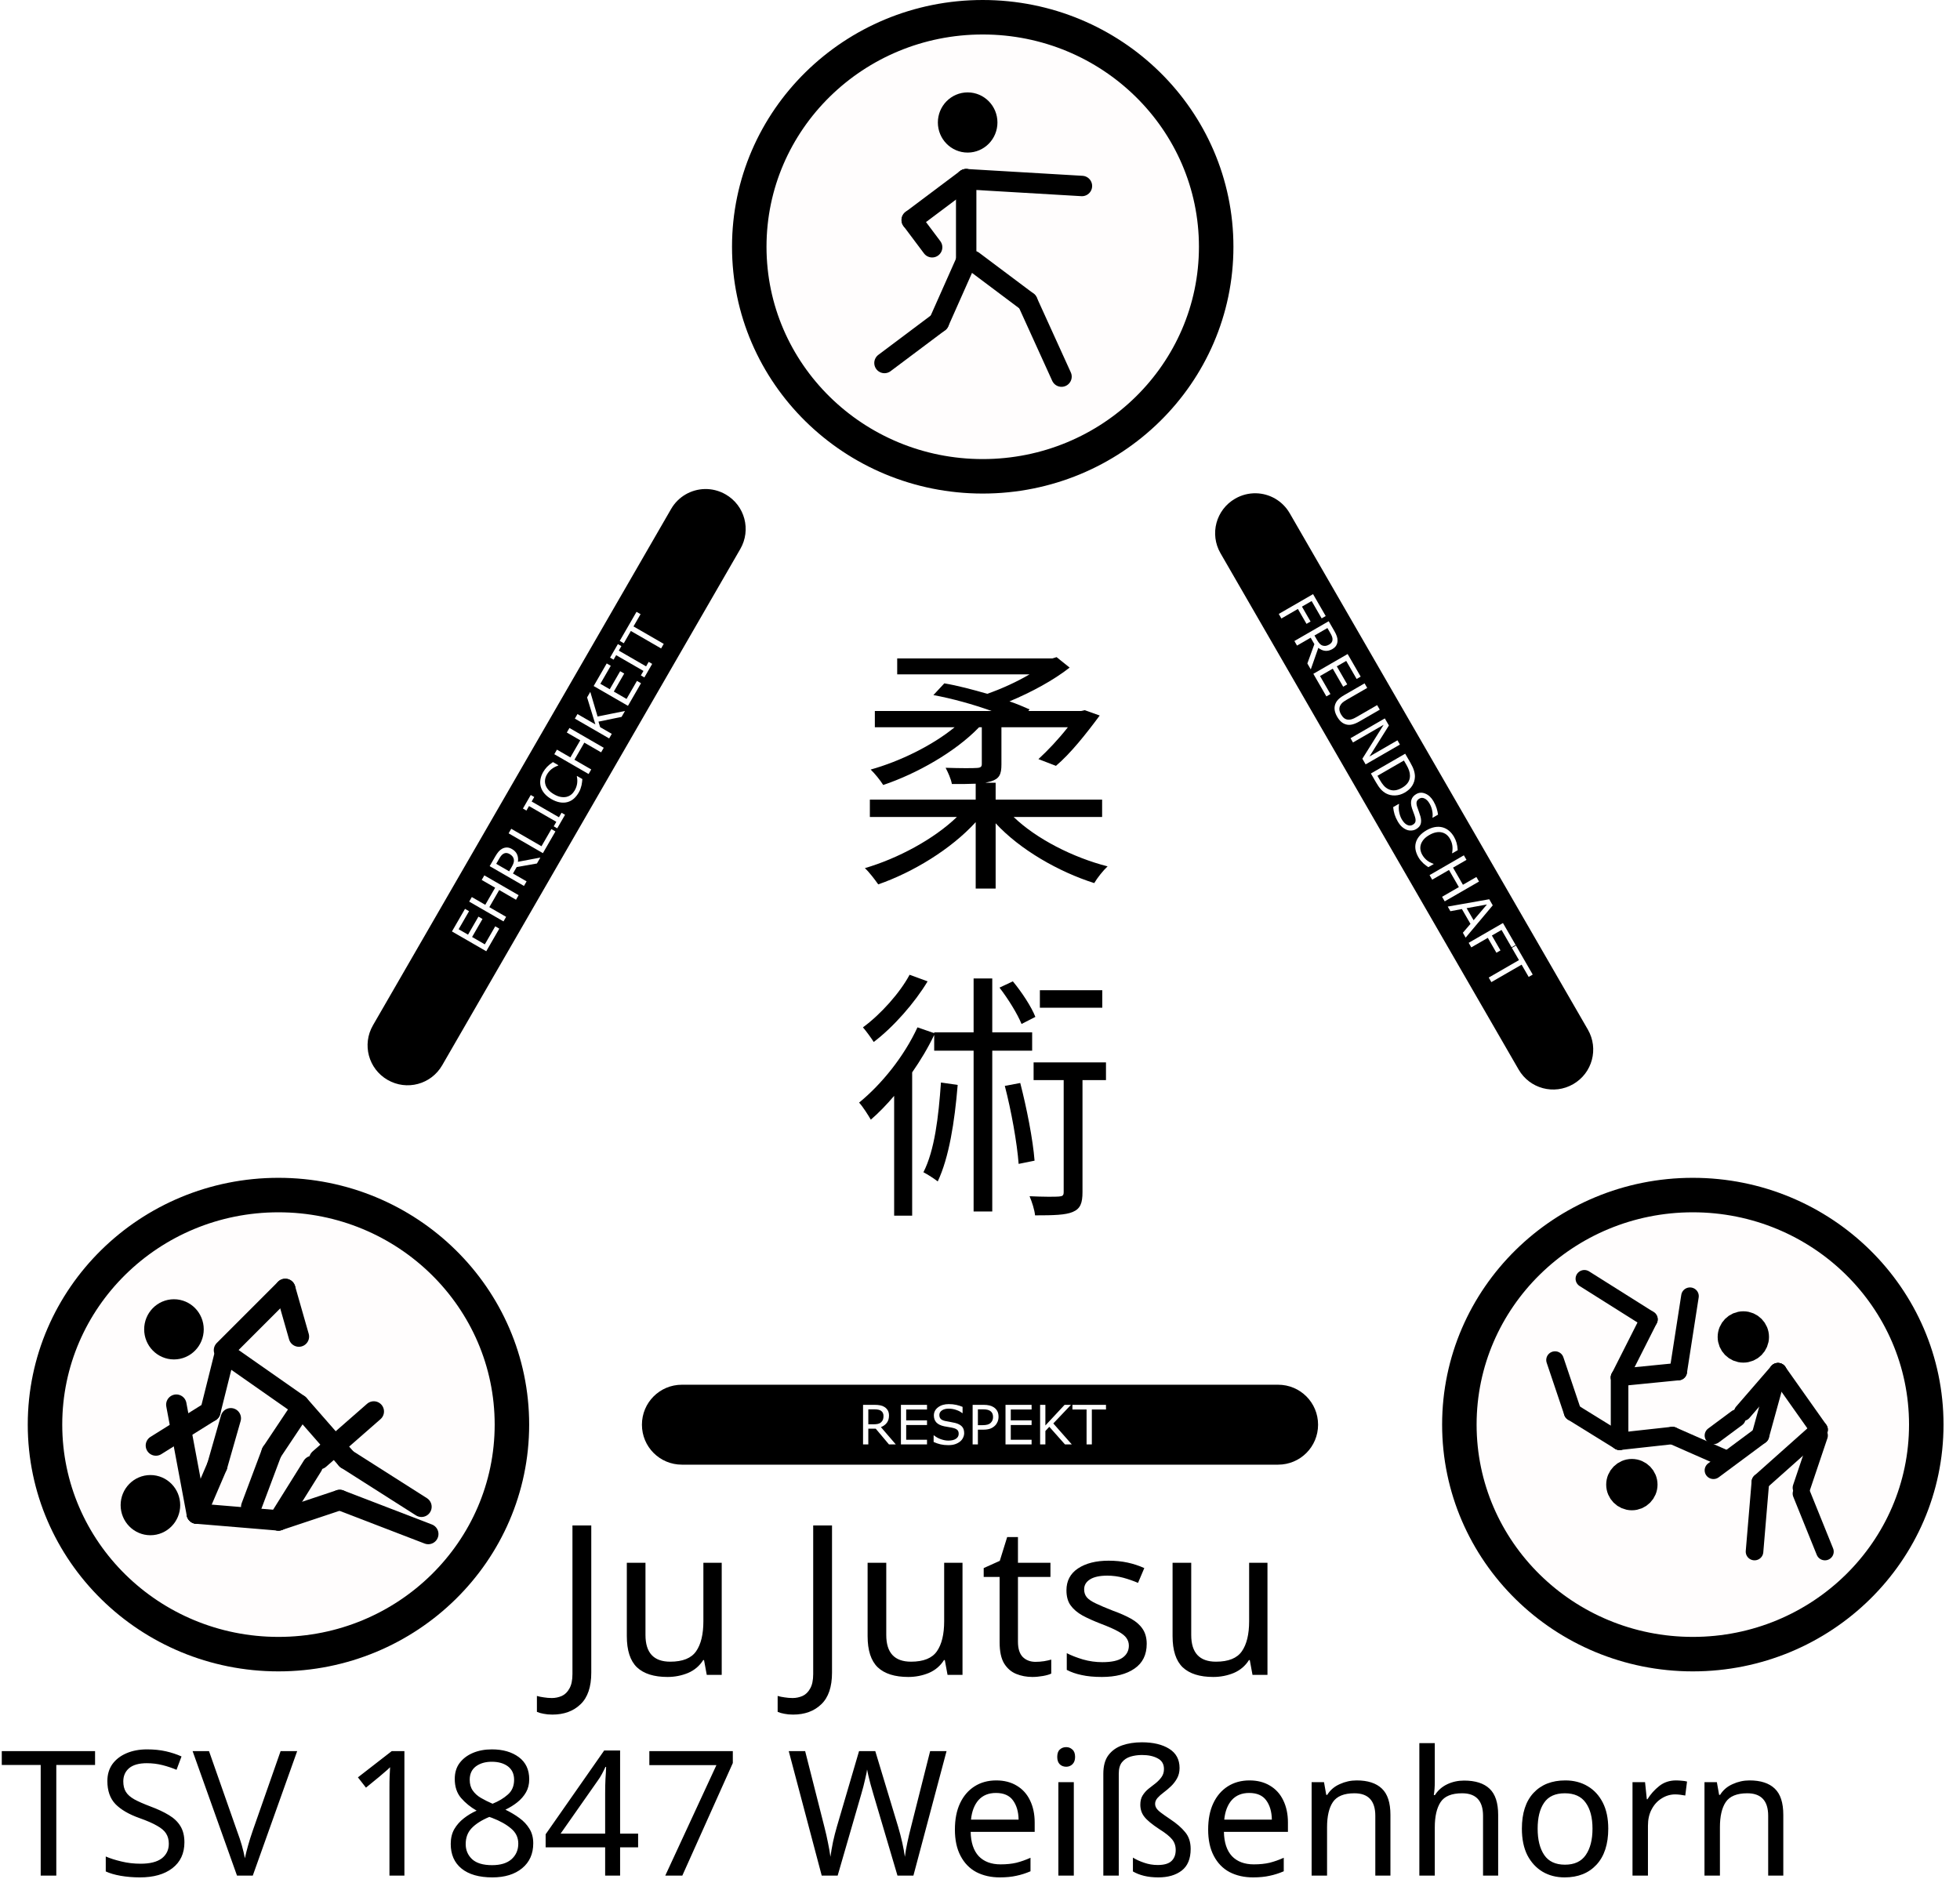
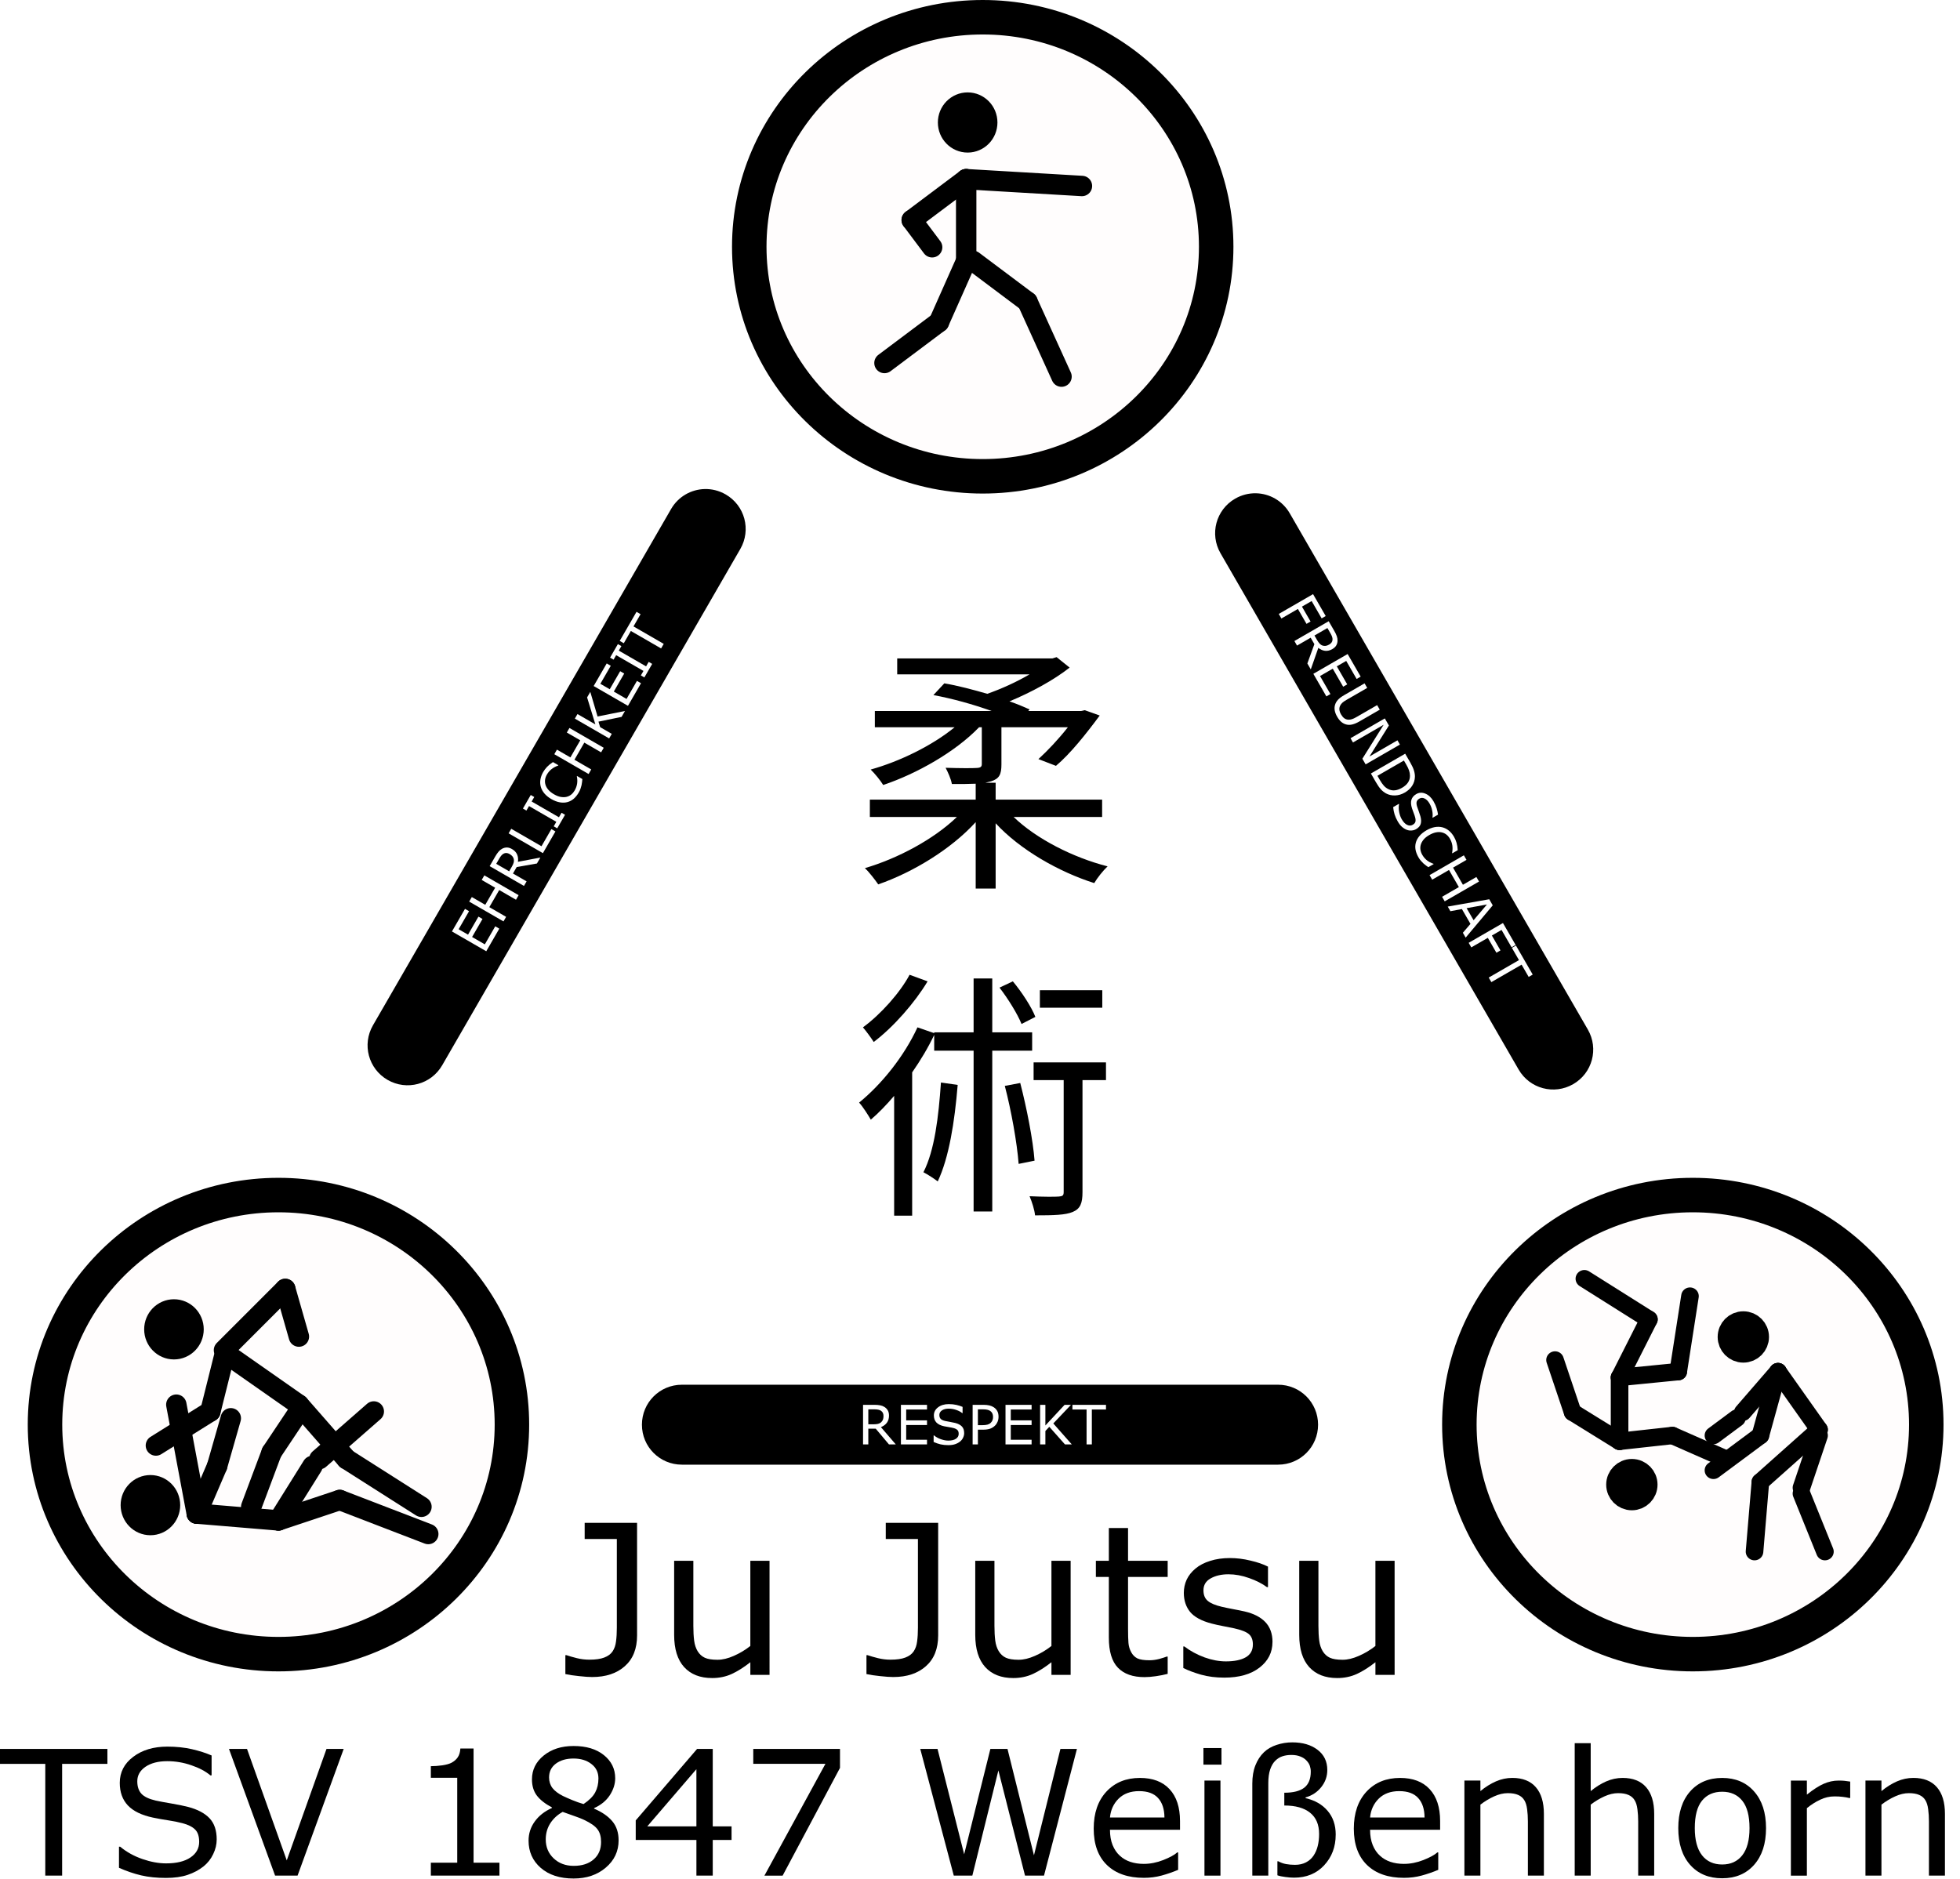
<svg xmlns="http://www.w3.org/2000/svg" width="190.4mm" height="182.509mm" viewBox="0 0 190.4 182.509" version="1.1" id="svg8">
  <defs id="defs2" />
  <g id="layer1" transform="translate(241.9965,28.23879)">
    <flowRoot xml:space="preserve" id="flowRoot4645" style="font-style:normal;font-weight:normal;font-size:40px;line-height:1.25;font-family:sans-serif;letter-spacing:0px;word-spacing:0px;fill:#000000;fill-opacity:1;stroke:none">
      <flowRegion id="flowRegion4647">
        <rect id="rect4649" width="600" height="480" x="982.466" y="1185.323" />
      </flowRegion>
      <flowPara id="flowPara4651" />
    </flowRoot>
-     <text xml:space="preserve" style="font-style:normal;font-weight:normal;font-size:16.933px;line-height:1.25;font-family:sans-serif;fill:#000000;fill-opacity:1;stroke:none;stroke-width:0.265" x="-241.996" y="153.989" id="text9103">
-       <tspan id="tspan9101" style="font-size:16.933px;stroke-width:0.265" x="-241.996" y="153.989">TSV 1847 Weißenhorn </tspan>
-     </text>
-     <text xml:space="preserve" style="font-style:normal;font-weight:normal;font-size:10.16px;line-height:1.25;font-family:sans-serif;text-align:center;letter-spacing:0px;word-spacing:0px;text-anchor:middle;fill:#000000;fill-opacity:1;stroke:none;stroke-width:0.106" x="-146.097" y="134.485" id="text4655">
-       <tspan x="-146.097" y="134.485" style="font-size:20.32px;text-align:center;text-anchor:middle;stroke-width:0.106" id="tspan892">Ju Jutsu</tspan>
-     </text>
+     <g aria-label="TSV 1847 Weißenhorn " id="text9103" style="font-size:16.933px;line-height:1.25;stroke-width:0.265">
+       <path d="m -231.562,143.133 h -4.399 v 10.856 h -1.637 v -10.856 h -4.399 v -1.455 h 10.434 z" id="path16020" />
+       <path d="m -220.946,150.475 q 0,0.719 -0.339,1.422 -0.331,0.703 -0.934,1.191 -0.661,0.529 -1.546,0.827 -0.876,0.298 -2.117,0.298 -1.331,0 -2.398,-0.248 -1.058,-0.248 -2.158,-0.736 v -2.051 h 0.116 q 0.934,0.777 2.158,1.199 1.224,0.422 2.299,0.422 1.521,0 2.365,-0.571 0.852,-0.571 0.852,-1.521 0,-0.819 -0.405,-1.207 -0.397,-0.389 -1.215,-0.604 -0.62,-0.165 -1.348,-0.273 -0.719,-0.107 -1.53,-0.273 -1.637,-0.347 -2.431,-1.182 -0.785,-0.843 -0.785,-2.191 0,-1.546 1.306,-2.53 1.306,-0.992 3.316,-0.992 1.298,0 2.381,0.248 1.083,0.248 1.918,0.612 v 1.935 h -0.116 q -0.703,-0.595 -1.852,-0.984 -1.141,-0.397 -2.34,-0.397 -1.315,0 -2.117,0.546 -0.794,0.546 -0.794,1.406 0,0.769 0.397,1.207 0.397,0.438 1.397,0.67 0.529,0.116 1.505,0.281 0.976,0.165 1.654,0.339 1.373,0.364 2.067,1.1 0.695,0.736 0.695,2.059 z" id="path16022" />
+       <path d="m -208.609,141.678 -4.481,12.311 h -2.183 l -4.481,-12.311 h 1.753 l 3.861,10.831 3.861,-10.831 z" id="path16024" />
+       <path d="m -193.479,153.989 h -6.664 v -1.257 h 2.563 v -8.252 h -2.563 v -1.124 q 0.521,0 1.116,-0.083 0.595,-0.091 0.901,-0.256 0.38,-0.207 0.595,-0.521 0.223,-0.322 0.256,-0.86 h 1.282 v 11.096 h 2.514 z" id="path16026" />
+       <path d="m -181.903,150.558 q 0,1.596 -1.248,2.654 -1.24,1.058 -3.125,1.058 -2.001,0 -3.192,-1.034 -1.182,-1.034 -1.182,-2.646 0,-1.025 0.595,-1.852 0.595,-0.835 1.678,-1.323 v -0.05 q -0.992,-0.529 -1.472,-1.158 -0.471,-0.628 -0.471,-1.571 0,-1.389 1.141,-2.315 1.141,-0.926 2.902,-0.926 1.844,0 2.943,0.885 1.1,0.885 1.1,2.249 0,0.835 -0.521,1.645 -0.521,0.802 -1.53,1.257 v 0.05 q 1.158,0.496 1.769,1.224 0.612,0.728 0.612,1.852 z m -1.96,-6.011 q 0,-0.885 -0.686,-1.406 -0.678,-0.529 -1.736,-0.529 -1.042,0 -1.712,0.496 -0.661,0.496 -0.661,1.339 0,0.595 0.331,1.034 0.339,0.43 1.017,0.769 0.306,0.149 0.876,0.389 0.579,0.24 1.124,0.397 0.819,-0.546 1.133,-1.133 0.314,-0.587 0.314,-1.356 z m 0.256,6.168 q 0,-0.761 -0.339,-1.215 -0.331,-0.463 -1.306,-0.926 -0.389,-0.182 -0.852,-0.339 -0.463,-0.157 -1.232,-0.438 -0.744,0.405 -1.199,1.1 -0.446,0.695 -0.446,1.571 0,1.116 0.769,1.844 0.769,0.728 1.951,0.728 1.207,0 1.926,-0.62 0.728,-0.62 0.728,-1.703 z" id="path16028" />
+       <path d="m -170.931,150.525 h -1.827 v 3.464 h -1.587 v -3.464 h -5.895 v -1.902 l 5.961,-6.945 h 1.521 v 7.524 h 1.827 z m -3.415,-1.323 v -5.556 l -4.771,5.556 z" id="path16030" />
+       <path d="m -160.397,143.522 -5.573,10.468 h -1.769 l 5.928,-10.864 h -7.011 v -1.447 h 8.425 z" id="path16032" />
+       <path d="m -137.379,141.678 -3.2,12.311 h -1.844 l -2.588,-10.22 -2.53,10.22 h -1.802 l -3.258,-12.311 h 1.678 l 2.588,10.236 2.547,-10.236 h 1.662 l 2.571,10.335 2.571,-10.335 z" id="path16034" />
+       <path d="m -127.366,149.533 h -6.805 q 0,0.852 0.256,1.488 0.256,0.628 0.703,1.034 0.43,0.397 1.017,0.595 0.595,0.198 1.306,0.198 0.943,0 1.893,-0.372 0.959,-0.38 1.364,-0.744 h 0.083 v 1.695 q -0.785,0.331 -1.604,0.554 -0.819,0.223 -1.72,0.223 -2.299,0 -3.588,-1.24 -1.29,-1.248 -1.29,-3.539 0,-2.265 1.232,-3.597 1.24,-1.331 3.258,-1.331 1.869,0 2.877,1.091 1.017,1.091 1.017,3.101 z m -1.513,-1.191 q -0.008,-1.224 -0.62,-1.893 -0.604,-0.67 -1.844,-0.67 -1.248,0 -1.993,0.736 -0.736,0.736 -0.835,1.827 z" id="path16036" />
+       <path d="m -123.339,143.207 h -1.753 v -1.612 h 1.753 z m -0.099,10.782 h -1.554 v -9.236 h 1.554 z" id="path16038" />
+       <path d="m -112.243,150.012 q 0,1.769 -1.124,2.977 -1.116,1.199 -2.927,1.199 -0.364,0 -0.843,-0.066 -0.471,-0.058 -0.769,-0.165 v -1.364 h 0.083 q 0.347,0.198 0.752,0.273 0.413,0.074 0.876,0.074 0.612,0 1.067,-0.24 0.455,-0.24 0.728,-0.645 0.289,-0.43 0.413,-0.951 0.132,-0.529 0.132,-1.158 0,-1.373 -0.876,-2.067 -0.868,-0.703 -2.505,-0.703 v -1.24 q 1.298,0 1.935,-0.488 0.637,-0.496 0.637,-1.563 0,-0.289 -0.091,-0.562 -0.091,-0.273 -0.339,-0.529 -0.223,-0.24 -0.587,-0.38 -0.364,-0.149 -0.868,-0.149 -0.471,0 -0.852,0.124 -0.38,0.116 -0.711,0.438 -0.306,0.298 -0.496,0.843 -0.182,0.546 -0.182,1.331 v 8.988 h -1.554 v -8.93 q 0,-1.025 0.298,-1.778 0.298,-0.761 0.827,-1.273 0.496,-0.48 1.232,-0.719 0.744,-0.248 1.521,-0.248 1.513,0 2.456,0.719 0.951,0.719 0.951,1.968 0,0.926 -0.587,1.662 -0.587,0.736 -1.521,1 v 0.074 q 1.356,0.306 2.141,1.232 0.785,0.918 0.785,2.315 z" id="path16040" />
+       <path d="m -102.098,149.533 h -6.805 q 0,0.852 0.256,1.488 0.256,0.628 0.703,1.034 0.43,0.397 1.017,0.595 0.595,0.198 1.306,0.198 0.943,0 1.893,-0.372 0.959,-0.38 1.364,-0.744 h 0.083 v 1.695 q -0.785,0.331 -1.604,0.554 -0.819,0.223 -1.72,0.223 -2.299,0 -3.588,-1.24 -1.29,-1.248 -1.29,-3.539 0,-2.265 1.232,-3.597 1.24,-1.331 3.258,-1.331 1.869,0 2.877,1.091 1.017,1.091 1.017,3.101 z m -1.513,-1.191 q -0.008,-1.224 -0.62,-1.893 -0.604,-0.67 -1.844,-0.67 -1.248,0 -1.993,0.736 -0.736,0.736 -0.835,1.827 z" id="path16042" />
+       <path d="m -92.019,153.989 h -1.554 v -5.259 q 0,-0.637 -0.074,-1.191 -0.074,-0.562 -0.273,-0.876 -0.207,-0.347 -0.595,-0.513 -0.389,-0.174 -1.009,-0.174 -0.637,0 -1.331,0.314 -0.695,0.314 -1.331,0.802 v 6.896 h -1.554 v -9.236 h 1.554 v 1.025 q 0.728,-0.604 1.505,-0.943 0.777,-0.339 1.596,-0.339 1.497,0 2.282,0.901 0.785,0.901 0.785,2.596 z" id="path16044" />
+       <path d="m -81.304,153.989 h -1.554 v -5.259 q 0,-0.637 -0.074,-1.191 -0.074,-0.562 -0.273,-0.876 -0.207,-0.347 -0.595,-0.513 -0.389,-0.174 -1.009,-0.174 -0.637,0 -1.331,0.314 -0.695,0.314 -1.331,0.802 v 6.896 h -1.554 v -12.865 h 1.554 v 4.655 q 0.728,-0.604 1.505,-0.943 0.777,-0.339 1.596,-0.339 1.497,0 2.282,0.901 0.785,0.901 0.785,2.596 z" id="path16046" />
+       <path d="m -70.439,149.376 q 0,2.257 -1.158,3.564 -1.158,1.306 -3.101,1.306 -1.96,0 -3.117,-1.306 -1.149,-1.306 -1.149,-3.564 0,-2.257 1.149,-3.564 1.158,-1.315 3.117,-1.315 1.943,0 3.101,1.315 1.158,1.306 1.158,3.564 z m -1.604,0 q 0,-1.794 -0.703,-2.662 -0.703,-0.876 -1.951,-0.876 -1.265,0 -1.968,0.876 -0.695,0.868 -0.695,2.662 0,1.736 0.703,2.638 0.703,0.893 1.96,0.893 1.24,0 1.943,-0.885 0.711,-0.893 0.711,-2.646 z" id="path16048" />
+       <path d="m -62.262,146.449 h -0.083 q -0.347,-0.083 -0.678,-0.116 -0.322,-0.041 -0.769,-0.041 -0.719,0 -1.389,0.322 -0.67,0.314 -1.29,0.819 v 6.557 h -1.554 v -9.236 h 1.554 v 1.364 q 0.926,-0.744 1.629,-1.05 0.711,-0.314 1.447,-0.314 0.405,0 0.587,0.025 0.182,0.017 0.546,0.074 z" id="path16050" />
+       <path d="m -53.06,153.989 h -1.554 v -5.259 q 0,-0.637 -0.074,-1.191 -0.074,-0.562 -0.273,-0.876 -0.207,-0.347 -0.595,-0.513 -0.389,-0.174 -1.009,-0.174 -0.637,0 -1.331,0.314 -0.695,0.314 -1.331,0.802 v 6.896 h -1.554 v -9.236 h 1.554 v 1.025 q 0.728,-0.604 1.505,-0.943 0.777,-0.339 1.596,-0.339 1.497,0 2.282,0.901 0.785,0.901 0.785,2.596 z" id="path16052" />
+     </g>
+     <g aria-label="Ju Jutsu" id="text4655" style="font-size:10.16px;line-height:1.25;text-align:center;letter-spacing:0px;word-spacing:0px;text-anchor:middle;stroke-width:0.106">
+       <path d="m -180.109,130.646 q 0,1.945 -1.191,2.996 -1.181,1.052 -3.175,1.052 -0.476,0 -1.27,-0.089 -0.794,-0.079 -1.33,-0.198 v -1.836 h 0.109 q 0.407,0.139 1.002,0.288 0.595,0.149 1.22,0.149 0.913,0 1.449,-0.208 0.546,-0.208 0.804,-0.595 0.268,-0.397 0.337,-0.972 0.079,-0.575 0.079,-1.33 v -8.622 h -3.125 v -1.568 h 5.09 z" style="font-size:20.32px" id="path15987" />
+       <path d="m -167.241,134.485 h -1.865 v -1.23 q -0.943,0.744 -1.806,1.141 -0.863,0.397 -1.905,0.397 -1.746,0 -2.719,-1.062 -0.972,-1.072 -0.972,-3.135 v -7.193 h 1.865 v 6.31 q 0,0.843 0.079,1.449 0.079,0.595 0.337,1.022 0.268,0.437 0.695,0.635 0.427,0.198 1.24,0.198 0.724,0 1.578,-0.377 0.863,-0.377 1.607,-0.962 v -8.275 h 1.865 z" style="font-size:20.32px" id="path15989" />
+       <path d="m -150.86,130.646 q 0,1.945 -1.191,2.996 -1.181,1.052 -3.175,1.052 -0.476,0 -1.27,-0.089 -0.794,-0.079 -1.33,-0.198 v -1.836 h 0.109 q 0.407,0.139 1.002,0.288 0.595,0.149 1.22,0.149 0.913,0 1.449,-0.208 0.546,-0.208 0.804,-0.595 0.268,-0.397 0.337,-0.972 0.079,-0.575 0.079,-1.33 v -8.622 h -3.125 v -1.568 h 5.09 z" style="font-size:20.32px" id="path15991" />
+       <path d="m -137.991,134.485 h -1.865 v -1.23 q -0.943,0.744 -1.806,1.141 -0.863,0.397 -1.905,0.397 -1.746,0 -2.719,-1.062 -0.972,-1.072 -0.972,-3.135 v -7.193 h 1.865 v 6.31 q 0,0.843 0.079,1.449 0.079,0.595 0.337,1.022 0.268,0.437 0.695,0.635 0.427,0.198 1.24,0.198 0.724,0 1.578,-0.377 0.863,-0.377 1.607,-0.962 v -8.275 h 1.865 z" style="font-size:20.32px" id="path15993" />
+       <path d="m -128.565,134.386 q -0.526,0.139 -1.151,0.228 -0.615,0.089 -1.101,0.089 -1.697,0 -2.58,-0.913 -0.883,-0.913 -0.883,-2.927 v -5.894 h -1.26 v -1.568 h 1.26 v -3.185 h 1.865 v 3.185 h 3.85 v 1.568 h -3.85 v 5.05 q 0,0.873 0.04,1.369 0.04,0.486 0.278,0.913 0.218,0.397 0.595,0.585 0.387,0.179 1.171,0.179 0.456,0 0.953,-0.129 0.496,-0.139 0.714,-0.228 h 0.099 z" style="font-size:20.32px" id="path15995" />
+       <path d="m -118.385,131.29 q 0,1.518 -1.26,2.49 -1.25,0.972 -3.423,0.972 -1.23,0 -2.262,-0.288 -1.022,-0.298 -1.716,-0.645 v -2.094 h 0.099 q 0.883,0.665 1.965,1.062 1.081,0.387 2.074,0.387 1.23,0 1.925,-0.397 0.695,-0.397 0.695,-1.25 0,-0.655 -0.377,-0.992 -0.377,-0.337 -1.449,-0.575 -0.397,-0.089 -1.042,-0.208 -0.635,-0.119 -1.161,-0.258 -1.459,-0.387 -2.074,-1.131 -0.605,-0.754 -0.605,-1.845 0,-0.685 0.278,-1.29 0.288,-0.605 0.863,-1.081 0.556,-0.466 1.409,-0.734 0.863,-0.278 1.925,-0.278 0.992,0 2.004,0.248 1.022,0.238 1.697,0.585 v 1.994 h -0.099 q -0.714,-0.526 -1.736,-0.883 -1.022,-0.367 -2.004,-0.367 -1.022,0 -1.726,0.397 -0.704,0.387 -0.704,1.161 0,0.685 0.427,1.032 0.417,0.347 1.349,0.566 0.516,0.119 1.151,0.238 0.645,0.119 1.072,0.218 1.3,0.298 2.004,1.022 0.704,0.734 0.704,1.945 z" style="font-size:20.32px" id="path15997" />
+       <path d="m -106.519,134.485 h -1.865 v -1.23 q -0.943,0.744 -1.806,1.141 -0.863,0.397 -1.905,0.397 -1.746,0 -2.719,-1.062 -0.972,-1.072 -0.972,-3.135 v -7.193 h 1.865 v 6.31 q 0,0.843 0.079,1.449 0.079,0.595 0.337,1.022 0.268,0.437 0.695,0.635 0.427,0.198 1.24,0.198 0.724,0 1.578,-0.377 0.863,-0.377 1.607,-0.962 v -8.275 h 1.865 z" style="font-size:20.32px" id="path15999" />
+     </g>
    <g id="g2038" transform="translate(-10.52714)">
      <ellipse ry="22.301" rx="22.679" cx="-136.005" cy="-4.263" id="path4567" style="fill:#ff0000;fill-opacity:0.009;stroke:#000000;stroke-width:3.35;stroke-linecap:round;stroke-miterlimit:4;stroke-dasharray:none;stroke-opacity:1" />
      <ellipse ry="22.301" rx="22.679" cx="-204.419" cy="110.169" id="path4567-5" style="fill:#ff0000;fill-opacity:0.009;stroke:#000000;stroke-width:3.35;stroke-linecap:round;stroke-miterlimit:4;stroke-dasharray:none;stroke-opacity:1" />
      <ellipse ry="22.301" rx="22.679" cx="-67.024" cy="110.169" id="path4567-6" style="fill:#ff0000;fill-opacity:0.009;stroke:#000000;stroke-width:3.35;stroke-linecap:round;stroke-miterlimit:4;stroke-dasharray:none;stroke-opacity:1" />
      <text id="text4641" y="56.06" x="-148.423" style="font-style:normal;font-weight:normal;font-size:5.292px;line-height:1.25;font-family:sans-serif;letter-spacing:0px;word-spacing:0px;fill:#000000;fill-opacity:1;stroke:none;stroke-width:0.132" xml:space="preserve">
        <tspan style="font-size:25.4px;stroke-width:0.132" y="56.06" x="-148.423" id="tspan4639">柔</tspan>
        <tspan id="tspan4643" style="font-size:25.4px;stroke-width:0.132" y="87.81" x="-148.423">術</tspan>
      </text>
      <g transform="matrix(0.5,0,0,0.5,-293.7156,118.4819)" id="g1421">
        <ellipse style="fill:#000000;fill-opacity:1;stroke:#000000;stroke-width:6.261;stroke-linecap:round;stroke-miterlimit:4;stroke-dasharray:none;stroke-opacity:1" id="path991-0" cx="153.716" cy="-0.976" rx="2.657" ry="2.717" />
        <ellipse style="fill:#000000;fill-opacity:1;stroke:#000000;stroke-width:6.261;stroke-linecap:round;stroke-miterlimit:4;stroke-dasharray:none;stroke-opacity:1" id="path991-2" cx="158.29" cy="-35.135" rx="2.657" ry="2.717" />
        <path style="fill:none;stroke:#000000;stroke-width:3.965;stroke-linecap:round;stroke-linejoin:miter;stroke-miterlimit:4;stroke-dasharray:none;stroke-opacity:1" d="m 166.688,-8.594 -3.969,9.26" id="path989-7-1-3" />
        <path style="fill:none;stroke:#000000;stroke-width:3.965;stroke-linecap:round;stroke-linejoin:miter;stroke-miterlimit:4;stroke-dasharray:none;stroke-opacity:1" d="M 162.719,0.667 158.75,-20.5" id="path989-7-1-7" />
        <path style="fill:none;stroke:#000000;stroke-width:3.965;stroke-linecap:round;stroke-linejoin:miter;stroke-miterlimit:4;stroke-dasharray:none;stroke-opacity:1" d="m 169.333,-17.854 -2.646,9.26" id="path989-7-1-5" />
        <path style="fill:none;stroke:#000000;stroke-width:3.965;stroke-linecap:round;stroke-linejoin:miter;stroke-miterlimit:4;stroke-dasharray:none;stroke-opacity:1" d="m 178.594,1.99 -15.875,-1.323" id="path989-7-1-9" />
        <path style="fill:none;stroke:#000000;stroke-width:3.965;stroke-linecap:round;stroke-linejoin:miter;stroke-miterlimit:4;stroke-dasharray:none;stroke-opacity:1" d="M 185.208,-8.594 178.594,1.99" id="path989-7-1-2" />
        <path style="fill:none;stroke:#000000;stroke-width:3.965;stroke-linecap:round;stroke-linejoin:miter;stroke-miterlimit:4;stroke-dasharray:none;stroke-opacity:1" d="m 197.115,-19.177 -10.583,9.26" id="path989-7-1-36" />
        <path style="fill:none;stroke:#000000;stroke-width:3.965;stroke-linecap:round;stroke-linejoin:miter;stroke-miterlimit:4;stroke-dasharray:none;stroke-opacity:1" d="m 178.594,1.99 11.906,-3.969" id="path989-7-1-1" />
        <path style="fill:none;stroke:#000000;stroke-width:3.965;stroke-linecap:round;stroke-linejoin:miter;stroke-miterlimit:4;stroke-dasharray:none;stroke-opacity:1" d="M 207.698,4.635 190.5,-1.979" id="path989-7-1-29" />
        <path style="fill:none;stroke:#000000;stroke-width:3.965;stroke-linecap:round;stroke-linejoin:miter;stroke-miterlimit:4;stroke-dasharray:none;stroke-opacity:1" d="m 191.823,-9.917 14.552,9.26" id="path989-7-1-31" />
        <path style="fill:none;stroke:#000000;stroke-width:3.965;stroke-linecap:round;stroke-linejoin:miter;stroke-miterlimit:4;stroke-dasharray:none;stroke-opacity:1" d="m 182.563,-20.5 9.26,10.583" id="path989-7-1-94" />
        <path style="fill:none;stroke:#000000;stroke-width:3.965;stroke-linecap:round;stroke-linejoin:miter;stroke-miterlimit:4;stroke-dasharray:none;stroke-opacity:1" d="m 182.563,-19.177 -5.292,7.937" id="path989-7-1-78" />
        <path style="fill:none;stroke:#000000;stroke-width:3.965;stroke-linecap:round;stroke-linejoin:miter;stroke-miterlimit:4;stroke-dasharray:none;stroke-opacity:1" d="M 177.271,-11.24 173.302,-0.656" id="path989-7-1-4" />
        <path style="fill:none;stroke:#000000;stroke-width:3.965;stroke-linecap:round;stroke-linejoin:miter;stroke-miterlimit:4;stroke-dasharray:none;stroke-opacity:1" d="m 169.333,-29.76 13.229,9.26" id="path989-7-1-50" />
        <path style="fill:none;stroke:#000000;stroke-width:3.965;stroke-linecap:round;stroke-linejoin:miter;stroke-miterlimit:4;stroke-dasharray:none;stroke-opacity:1" d="m 179.917,-42.99 -11.906,11.906" id="path989-7-1-361" />
        <path style="fill:none;stroke:#000000;stroke-width:3.965;stroke-linecap:round;stroke-linejoin:miter;stroke-miterlimit:4;stroke-dasharray:none;stroke-opacity:1" d="m 179.917,-42.99 2.646,9.26" id="path989-7-1-0" />
        <path style="fill:none;stroke:#000000;stroke-width:3.965;stroke-linecap:round;stroke-linejoin:miter;stroke-miterlimit:4;stroke-dasharray:none;stroke-opacity:1" d="m 168.01,-29.76 -2.646,10.583" id="path989-7-1-6" />
        <path style="fill:none;stroke:#000000;stroke-width:3.965;stroke-linecap:round;stroke-linejoin:miter;stroke-miterlimit:4;stroke-dasharray:none;stroke-opacity:1" d="m 165.365,-19.177 -10.583,6.615" id="path989-7-1-32" />
      </g>
      <g transform="matrix(0.4308406,0,0,0.4264374,-165.9041,83.30032)" id="g1443">
        <path style="fill:none;stroke:#000000;stroke-width:3.965;stroke-linecap:round;stroke-linejoin:miter;stroke-miterlimit:4;stroke-dasharray:none;stroke-opacity:1" d="m 244.74,76.073 -1.323,15.875" id="path989-7-18" />
        <path style="fill:none;stroke:#000000;stroke-width:3.965;stroke-linecap:round;stroke-linejoin:miter;stroke-miterlimit:4;stroke-dasharray:none;stroke-opacity:1" d="m 205.052,29.771 14.552,9.26" id="path989" />
        <ellipse style="fill:#000000;fill-opacity:1;stroke:#000000;stroke-width:6.261;stroke-linecap:round;stroke-miterlimit:4;stroke-dasharray:none;stroke-opacity:1" id="path991" cx="240.894" cy="43.04" rx="2.657" ry="2.717" />
        <ellipse style="fill:#000000;fill-opacity:1;stroke:#000000;stroke-width:6.261;stroke-linecap:round;stroke-miterlimit:4;stroke-dasharray:none;stroke-opacity:1" id="path991-3" cx="215.761" cy="76.682" rx="2.657" ry="2.717" />
        <path style="fill:none;stroke:#000000;stroke-width:3.965;stroke-linecap:round;stroke-linejoin:miter;stroke-miterlimit:4;stroke-dasharray:none;stroke-opacity:1" d="m 212.99,52.26 6.615,-13.229" id="path989-6" />
        <path style="fill:none;stroke:#000000;stroke-width:3.965;stroke-linecap:round;stroke-linejoin:miter;stroke-miterlimit:4;stroke-dasharray:none;stroke-opacity:1" d="M 212.99,52.26 V 66.813" id="path989-7" />
        <path style="fill:none;stroke:#000000;stroke-width:3.965;stroke-linecap:round;stroke-linejoin:miter;stroke-miterlimit:4;stroke-dasharray:none;stroke-opacity:1" d="m 202.406,60.198 10.583,6.615" id="path989-7-5" />
        <path style="fill:none;stroke:#000000;stroke-width:3.965;stroke-linecap:round;stroke-linejoin:miter;stroke-miterlimit:4;stroke-dasharray:none;stroke-opacity:1" d="m 202.406,60.198 -3.969,-11.906" id="path989-7-3" />
        <path style="fill:none;stroke:#000000;stroke-width:3.965;stroke-linecap:round;stroke-linejoin:miter;stroke-miterlimit:4;stroke-dasharray:none;stroke-opacity:1" d="m 212.99,66.813 11.906,-1.323" id="path989-7-56" />
        <path style="fill:none;stroke:#000000;stroke-width:3.965;stroke-linecap:round;stroke-linejoin:miter;stroke-miterlimit:4;stroke-dasharray:none;stroke-opacity:1" d="m 224.896,65.49 11.906,5.292" id="path989-7-2" />
        <path style="fill:none;stroke:#000000;stroke-width:3.965;stroke-linecap:round;stroke-linejoin:miter;stroke-miterlimit:4;stroke-dasharray:none;stroke-opacity:1" d="m 212.99,52.26 13.229,-1.323" id="path989-7-9" />
        <path style="fill:none;stroke:#000000;stroke-width:3.965;stroke-linecap:round;stroke-linejoin:miter;stroke-miterlimit:4;stroke-dasharray:none;stroke-opacity:1" d="m 228.865,33.74 -2.646,17.198" id="path989-7-1" />
        <path style="fill:none;stroke:#000000;stroke-width:3.965;stroke-linecap:round;stroke-linejoin:miter;stroke-miterlimit:4;stroke-dasharray:none;stroke-opacity:1" d="M 248.708,50.938 244.74,65.49" id="path989-7-27" />
        <path style="fill:none;stroke:#000000;stroke-width:3.965;stroke-linecap:round;stroke-linejoin:miter;stroke-miterlimit:4;stroke-dasharray:none;stroke-opacity:1" d="m 244.74,65.49 -10.583,7.938" id="path989-7-0" />
        <path style="fill:none;stroke:#000000;stroke-width:3.965;stroke-linecap:round;stroke-linejoin:miter;stroke-miterlimit:4;stroke-dasharray:none;stroke-opacity:1" d="m 234.156,65.49 5.292,-3.969" id="path989-7-93" />
        <path style="fill:none;stroke:#000000;stroke-width:3.965;stroke-linecap:round;stroke-linejoin:miter;stroke-miterlimit:4;stroke-dasharray:none;stroke-opacity:1" d="m 248.708,50.938 -7.938,9.26" id="path989-7-6" />
        <path style="fill:none;stroke:#000000;stroke-width:3.965;stroke-linecap:round;stroke-linejoin:miter;stroke-miterlimit:4;stroke-dasharray:none;stroke-opacity:1" d="m 248.708,50.938 9.26,13.229" id="path989-7-06" />
        <path style="fill:none;stroke:#000000;stroke-width:3.965;stroke-linecap:round;stroke-linejoin:miter;stroke-miterlimit:4;stroke-dasharray:none;stroke-opacity:1" d="m 244.74,76.073 13.229,-11.906" id="path989-7-26" />
        <path style="fill:none;stroke:#000000;stroke-width:3.965;stroke-linecap:round;stroke-linejoin:miter;stroke-miterlimit:4;stroke-dasharray:none;stroke-opacity:1" d="m 257.969,65.49 -3.969,11.906" id="path989-7-7" />
        <path style="fill:none;stroke:#000000;stroke-width:3.965;stroke-linecap:round;stroke-linejoin:miter;stroke-miterlimit:4;stroke-dasharray:none;stroke-opacity:1" d="m 254,78.719 5.292,13.229" id="path989-7-92" />
      </g>
      <g transform="matrix(0.5,0,0,0.5,-178.6218,74.82571)" id="g1531">
        <path transform="translate(-1.0208333e-5)" style="fill:none;stroke:#000000;stroke-width:3.965;stroke-linecap:round;stroke-linejoin:miter;stroke-miterlimit:4;stroke-dasharray:none;stroke-opacity:1" d="m 76.729,-143.531 5.292,-11.906" id="path989-7-1-06" />
        <ellipse transform="translate(-1.0208333e-5)" ry="2.717" rx="2.657" cy="-182.328" cx="82.306" id="path991-2-1" style="fill:#000000;fill-opacity:1;stroke:#000000;stroke-width:6.261;stroke-linecap:round;stroke-miterlimit:4;stroke-dasharray:none;stroke-opacity:1" />
        <path transform="translate(-1.0208333e-5)" style="fill:none;stroke:#000000;stroke-width:3.965;stroke-linecap:round;stroke-linejoin:miter;stroke-miterlimit:4;stroke-dasharray:none;stroke-opacity:1" d="m 66.146,-135.594 10.583,-7.938" id="path989-7-1-06-5" />
        <path transform="translate(-1.0208333e-5)" style="fill:none;stroke:#000000;stroke-width:3.965;stroke-linecap:round;stroke-linejoin:miter;stroke-miterlimit:4;stroke-dasharray:none;stroke-opacity:1" d="m 83.344,-155.437 10.583,7.938" id="path989-7-1-06-54" />
        <path transform="translate(-1.0208333e-5)" style="fill:none;stroke:#000000;stroke-width:3.965;stroke-linecap:round;stroke-linejoin:miter;stroke-miterlimit:4;stroke-dasharray:none;stroke-opacity:1" d="m 93.927,-147.5 6.615,14.552" id="path989-7-1-06-7" />
        <path style="fill:none;stroke:#000000;stroke-width:3.965;stroke-linecap:round;stroke-linejoin:miter;stroke-miterlimit:4;stroke-dasharray:none;stroke-opacity:1" d="m 82.021,-171.312 v 15.875" id="path989-7-1-06-6" />
        <path style="fill:none;stroke:#000000;stroke-width:3.965;stroke-linecap:round;stroke-linejoin:miter;stroke-miterlimit:4;stroke-dasharray:none;stroke-opacity:1" d="m 104.51,-169.99 -22.49,-1.323" id="path989-7-1-06-56" />
        <path style="fill:none;stroke:#000000;stroke-width:3.965;stroke-linecap:round;stroke-linejoin:miter;stroke-miterlimit:4;stroke-dasharray:none;stroke-opacity:1" d="m 82.021,-171.312 -10.583,7.938" id="path989-7-1-06-9" />
        <path style="fill:none;stroke:#000000;stroke-width:3.965;stroke-linecap:round;stroke-linejoin:miter;stroke-miterlimit:4;stroke-dasharray:none;stroke-opacity:1" d="m 71.438,-163.375 3.969,5.292" id="path989-7-1-06-3" />
      </g>
      <path id="rect2425" style="display:inline;fill:#000000;stroke-width:13.72;stroke-linejoin:round;stroke-miterlimit:4;stroke-dasharray:none" d="m 258.248,179.576 c -4.953,0.106 -9.719,2.727 -12.387,7.348 L 136.412,376.492 c -4.065,7.041 -1.668,15.984 5.373,20.049 7.041,4.065 15.982,1.668 20.047,-5.373 L 271.279,201.6 c 4.065,-7.041 1.67,-15.982 -5.371,-20.047 -2.42,-1.397 -5.066,-2.032 -7.66,-1.977 z m -25.07,45.088 1.488,0.859 -2.598,4.5 11.105,6.41 -0.967,1.674 -11.105,-6.41 -2.598,4.5 -1.488,-0.859 z m -6.84,11.848 1.285,0.742 -0.953,1.65 10.023,5.785 0.951,-1.648 1.285,0.742 -2.871,4.973 -1.285,-0.742 0.953,-1.648 -10.023,-5.787 -0.951,1.65 -1.285,-0.742 z m -4.102,7.105 1.488,0.859 -3.824,6.621 3.451,1.992 3.822,-6.621 1.49,0.859 -3.824,6.621 4.678,2.701 3.822,-6.623 1.488,0.859 -4.789,8.297 -12.594,-7.27 z m -6.031,10.443 2.674,9.043 10.07,-2.033 -1.254,2.174 -8.484,1.744 0.615,2.021 4.27,2.467 -0.967,1.674 -12.592,-7.27 0.967,-1.676 6.57,3.795 -3.041,-9.908 z m -7.65,13.254 12.592,7.27 -0.967,1.676 -6.164,-3.561 -3.629,6.283 6.166,3.561 -0.967,1.674 -12.594,-7.27 0.967,-1.676 4.939,2.852 3.627,-6.283 -4.938,-2.852 z m -6.059,12.525 1.986,1.146 -0.072,0.127 c -0.981,0.358 -1.802,0.803 -2.461,1.332 -0.659,0.529 -1.213,1.183 -1.662,1.961 -0.368,0.637 -0.596,1.273 -0.684,1.906 -0.09,0.625 -0.033,1.263 0.17,1.914 0.198,0.633 0.559,1.246 1.08,1.84 0.519,0.585 1.201,1.123 2.047,1.611 0.885,0.511 1.714,0.832 2.488,0.963 0.777,0.125 1.475,0.115 2.094,-0.031 0.645,-0.154 1.221,-0.435 1.727,-0.842 0.503,-0.416 0.923,-0.918 1.262,-1.504 0.465,-0.806 0.764,-1.642 0.895,-2.506 0.131,-0.864 0.096,-1.764 -0.102,-2.697 l 0.068,-0.117 1.963,1.131 c -0.044,0.388 -0.079,0.744 -0.107,1.066 -0.025,0.317 -0.091,0.715 -0.195,1.195 -0.091,0.406 -0.216,0.833 -0.377,1.281 -0.152,0.446 -0.369,0.912 -0.648,1.396 -0.527,0.913 -1.136,1.672 -1.822,2.275 -0.689,0.595 -1.466,1.009 -2.332,1.246 -0.848,0.232 -1.771,0.263 -2.77,0.092 -1.005,-0.174 -2.055,-0.576 -3.148,-1.207 -1.037,-0.599 -1.881,-1.282 -2.529,-2.047 -0.648,-0.765 -1.093,-1.587 -1.338,-2.465 -0.238,-0.851 -0.283,-1.739 -0.135,-2.66 0.152,-0.927 0.495,-1.853 1.029,-2.777 0.391,-0.677 0.861,-1.302 1.412,-1.879 0.554,-0.582 1.275,-1.166 2.162,-1.752 z m -8.15,12.084 1.285,0.742 -0.953,1.65 10.023,5.785 0.951,-1.648 1.285,0.742 -2.871,4.973 -1.285,-0.742 0.953,-1.648 -10.023,-5.787 -0.951,1.65 -1.285,-0.742 z m -7.164,12.408 11.105,6.41 3.633,-6.291 1.488,0.859 -4.6,7.967 -12.594,-7.271 z m -1.611,6.873 c 0.584,-0.009 1.212,0.181 1.883,0.568 0.908,0.524 1.536,1.19 1.887,2.002 0.345,0.808 0.443,1.702 0.291,2.682 l 8.24,-1.557 -1.256,2.174 -7.438,1.32 -1.363,2.359 5.008,2.891 -0.967,1.676 -12.594,-7.271 2.037,-3.525 c 0.439,-0.761 0.856,-1.368 1.25,-1.816 0.389,-0.452 0.828,-0.807 1.316,-1.066 0.551,-0.291 1.119,-0.436 1.705,-0.436 z m -0.344,2.021 c -0.267,0.012 -0.536,0.086 -0.807,0.223 -0.303,0.148 -0.582,0.371 -0.836,0.668 -0.26,0.294 -0.519,0.666 -0.779,1.117 l -1.139,1.971 4.754,2.744 0.977,-1.691 c 0.306,-0.53 0.528,-1.018 0.666,-1.465 0.132,-0.45 0.151,-0.888 0.057,-1.311 -0.09,-0.39 -0.254,-0.731 -0.49,-1.025 -0.239,-0.303 -0.595,-0.592 -1.068,-0.865 -0.361,-0.208 -0.717,-0.328 -1.068,-0.357 -0.088,-0.01 -0.177,-0.012 -0.266,-0.008 z m -7.922,8.215 12.592,7.27 -0.967,1.676 -6.164,-3.561 -3.629,6.283 6.166,3.561 -0.967,1.674 -12.594,-7.27 0.967,-1.676 4.939,2.852 3.627,-6.283 -4.938,-2.852 z m -7.1,12.297 1.488,0.859 -3.824,6.621 3.451,1.992 3.822,-6.621 1.49,0.859 -3.824,6.621 4.678,2.701 3.822,-6.623 1.488,0.859 -4.789,8.297 -12.594,-7.271 z" transform="matrix(0.2645833,0,0,0.2645833,-231.3313,-28.23879)" />
      <path id="rect2423" style="display:inline;fill:#000000;stroke-width:13.72;stroke-linejoin:round;stroke-miterlimit:4;stroke-dasharray:none" d="m 460.625,181.133 c -2.594,-0.056 -5.24,0.579 -7.66,1.977 -7.041,4.065 -9.436,13.006 -5.371,20.047 l 109.447,189.568 c 4.065,7.041 13.006,9.438 20.047,5.373 7.041,-4.065 9.436,-13.008 5.371,-20.049 L 473.012,188.48 c -2.668,-4.621 -7.434,-7.241 -12.387,-7.348 z m 20.947,37.035 4.645,8.043 -1.488,0.859 -3.678,-6.367 -3.551,2.051 3.158,5.471 -1.488,0.859 -3.16,-5.471 -6.062,3.5 -0.967,-1.674 z m 5.742,9.947 2.037,3.525 c 0.439,0.761 0.754,1.426 0.945,1.992 0.197,0.563 0.287,1.119 0.268,1.672 -0.023,0.623 -0.182,1.188 -0.477,1.695 -0.284,0.51 -0.761,0.958 -1.432,1.346 -0.908,0.524 -1.801,0.737 -2.68,0.635 -0.873,-0.105 -1.694,-0.468 -2.467,-1.09 l -2.771,7.914 -1.256,-2.174 2.576,-7.102 -1.363,-2.359 -5.006,2.891 -0.967,-1.676 z m -0.471,2.504 -4.752,2.744 0.977,1.691 c 0.306,0.53 0.618,0.966 0.936,1.309 0.324,0.339 0.692,0.575 1.105,0.705 0.383,0.117 0.762,0.145 1.135,0.088 0.382,-0.055 0.808,-0.219 1.281,-0.492 0.361,-0.208 0.642,-0.457 0.844,-0.746 0.21,-0.287 0.327,-0.631 0.35,-1.035 0.023,-0.337 -0.031,-0.69 -0.16,-1.059 -0.124,-0.372 -0.316,-0.783 -0.576,-1.234 z m 7.424,9.539 4.791,8.297 -1.488,0.859 -3.824,-6.623 -3.449,1.992 3.822,6.623 -1.488,0.859 -3.824,-6.623 -4.676,2.701 3.822,6.621 -1.488,0.859 -4.789,-8.297 z m 6.221,10.773 0.967,1.676 -7.619,4.398 c -0.682,0.394 -1.195,0.75 -1.537,1.068 -0.339,0.324 -0.606,0.688 -0.801,1.094 -0.223,0.46 -0.306,0.954 -0.248,1.484 0.061,0.536 0.264,1.104 0.609,1.701 0.348,0.603 0.736,1.064 1.16,1.383 0.43,0.315 0.903,0.492 1.422,0.531 0.448,0.034 0.905,-0.022 1.369,-0.17 0.473,-0.145 1.016,-0.395 1.631,-0.75 l 7.662,-4.424 0.967,1.676 -7.535,4.35 c -0.913,0.527 -1.771,0.887 -2.57,1.078 -0.791,0.193 -1.543,0.19 -2.258,-0.006 -0.679,-0.187 -1.284,-0.512 -1.816,-0.979 -0.533,-0.467 -1.023,-1.087 -1.469,-1.859 -0.456,-0.789 -0.749,-1.537 -0.879,-2.244 -0.13,-0.707 -0.107,-1.379 0.068,-2.014 0.199,-0.724 0.567,-1.375 1.104,-1.955 0.54,-0.575 1.285,-1.137 2.238,-1.688 z m 7.432,12.873 1.5,2.596 -7.141,11.385 10.285,-5.938 0.902,1.564 -12.592,7.27 -1.197,-2.072 7.818,-12.475 -11.266,6.504 -0.902,-1.564 z m 7.48,12.957 1.816,3.145 c 0.71,1.229 1.184,2.258 1.42,3.084 0.245,0.828 0.356,1.583 0.336,2.264 -0.041,1.166 -0.368,2.245 -0.982,3.238 -0.614,0.994 -1.532,1.844 -2.756,2.551 -1.145,0.661 -2.327,1.01 -3.547,1.045 -1.217,0.041 -2.321,-0.206 -3.312,-0.738 -0.687,-0.37 -1.315,-0.865 -1.883,-1.484 -0.565,-0.614 -1.18,-1.498 -1.848,-2.654 l -1.836,-3.18 z m -0.469,2.504 -9.719,5.609 0.908,1.574 c 0.466,0.806 0.931,1.473 1.395,2.002 0.467,0.535 1.006,0.961 1.617,1.277 0.762,0.395 1.558,0.558 2.391,0.49 0.836,-0.062 1.746,-0.375 2.727,-0.941 0.987,-0.57 1.719,-1.222 2.197,-1.957 0.478,-0.735 0.714,-1.554 0.709,-2.461 -0.005,-0.659 -0.115,-1.3 -0.33,-1.92 -0.209,-0.623 -0.537,-1.323 -0.986,-2.102 z m 6.162,11.828 c 0.56,-0.026 1.136,0.086 1.729,0.338 1.191,0.5 2.182,1.435 2.973,2.805 0.511,0.885 0.895,1.746 1.152,2.582 0.257,0.836 0.427,1.612 0.508,2.324 l -1.979,1.143 -0.068,-0.119 c 0.129,-0.714 0.1,-1.538 -0.088,-2.475 -0.179,-0.934 -0.505,-1.809 -0.977,-2.627 -0.518,-0.896 -1.119,-1.512 -1.807,-1.844 -0.685,-0.326 -1.322,-0.321 -1.908,0.018 -0.524,0.303 -0.857,0.676 -1,1.119 -0.143,0.443 -0.095,1.051 0.141,1.824 0.129,0.406 0.33,0.977 0.602,1.707 0.271,0.73 0.48,1.36 0.629,1.891 0.292,1.079 0.324,2 0.096,2.764 -0.228,0.763 -0.793,1.405 -1.695,1.926 -0.491,0.283 -1.042,0.449 -1.654,0.494 -0.609,0.051 -1.199,-0.032 -1.77,-0.252 -0.621,-0.243 -1.208,-0.608 -1.76,-1.094 -0.548,-0.48 -1.066,-1.145 -1.555,-1.99 -0.524,-0.908 -0.911,-1.773 -1.162,-2.598 -0.248,-0.819 -0.421,-1.701 -0.521,-2.643 l 2.098,-1.211 0.068,0.119 c -0.162,0.943 -0.145,1.914 0.049,2.914 0.194,1 0.503,1.867 0.926,2.6 0.599,1.037 1.259,1.732 1.98,2.082 0.724,0.356 1.41,0.347 2.059,-0.027 0.558,-0.322 0.889,-0.698 0.994,-1.127 0.109,-0.424 0.076,-0.957 -0.1,-1.6 -0.131,-0.488 -0.302,-1.001 -0.516,-1.539 -0.21,-0.533 -0.419,-1.109 -0.625,-1.727 -0.408,-1.253 -0.484,-2.314 -0.227,-3.184 0.266,-0.868 0.858,-1.567 1.777,-2.098 0.527,-0.304 1.071,-0.47 1.631,-0.496 z m 6.611,12.512 c 0.467,0.012 0.922,0.074 1.363,0.188 0.856,0.22 1.645,0.625 2.369,1.215 0.727,0.595 1.359,1.355 1.893,2.279 0.391,0.677 0.698,1.397 0.922,2.162 0.227,0.771 0.372,1.687 0.436,2.748 l -1.988,1.148 -0.072,-0.127 c 0.18,-1.029 0.205,-1.962 0.076,-2.797 -0.129,-0.835 -0.418,-1.642 -0.867,-2.42 -0.368,-0.637 -0.804,-1.152 -1.309,-1.545 -0.496,-0.39 -1.077,-0.659 -1.742,-0.809 -0.647,-0.145 -1.357,-0.141 -2.133,0.014 -0.766,0.157 -1.572,0.479 -2.418,0.967 -0.885,0.511 -1.58,1.069 -2.08,1.674 -0.497,0.61 -0.835,1.221 -1.018,1.83 -0.189,0.636 -0.235,1.273 -0.135,1.914 0.109,0.644 0.331,1.259 0.67,1.846 0.465,0.806 1.039,1.482 1.723,2.027 0.683,0.545 1.479,0.966 2.387,1.262 l 0.068,0.119 -1.963,1.133 c -0.314,-0.232 -0.602,-0.442 -0.867,-0.627 -0.262,-0.18 -0.575,-0.435 -0.939,-0.766 -0.306,-0.282 -0.612,-0.605 -0.92,-0.969 -0.31,-0.355 -0.605,-0.775 -0.885,-1.26 -0.527,-0.913 -0.881,-1.818 -1.061,-2.715 -0.17,-0.894 -0.142,-1.774 0.086,-2.643 0.223,-0.851 0.659,-1.666 1.307,-2.445 0.653,-0.783 1.525,-1.492 2.619,-2.123 1.037,-0.599 2.05,-0.987 3.037,-1.166 0.493,-0.089 0.974,-0.127 1.441,-0.115 z m 9.238,10.469 0.967,1.674 -4.938,2.852 3.627,6.285 4.939,-2.852 0.967,1.674 -12.594,7.271 -0.967,-1.676 6.166,-3.559 -3.629,-6.285 -6.164,3.561 -0.967,-1.674 z m 9.316,16.137 1.289,2.232 -9.945,11.855 -1.031,-1.785 2.797,-3.262 -3.145,-5.445 -4.223,0.791 -0.98,-1.699 z m -0.842,1.918 -7.463,1.354 2.555,4.424 z m 5.881,6.811 4.645,8.043 -1.488,0.859 -3.678,-6.369 -3.551,2.051 3.158,5.473 -1.488,0.859 -3.16,-5.473 -6.062,3.502 -0.967,-1.676 z m 4.766,8.254 6.162,10.674 -1.488,0.859 -2.598,-4.5 -11.104,6.41 -0.967,-1.674 11.104,-6.41 -2.598,-4.5 z" transform="matrix(0.2645833,0,0,0.2645833,-231.3313,-28.23879)" />
      <path id="rect1485" style="display:inline;fill:#000000;stroke-width:13.72;stroke-linejoin:round;stroke-miterlimit:4;stroke-dasharray:none" d="m 249.842,508.475 c -8.13,0 -14.676,6.545 -14.676,14.676 0,8.13 6.545,14.676 14.676,14.676 h 218.895 c 8.13,0 14.676,-6.545 14.676,-14.676 0,-8.13 -6.545,-14.676 -14.676,-14.676 z m 97.973,7.117 c 1.022,0 1.96,0.098 2.812,0.293 0.853,0.195 1.608,0.436 2.266,0.723 v 2.285 h -0.137 c -0.553,-0.469 -1.283,-0.856 -2.188,-1.162 -0.898,-0.312 -1.82,-0.469 -2.764,-0.469 -1.035,0 -1.868,0.215 -2.5,0.645 -0.625,0.43 -0.938,0.983 -0.938,1.66 0,0.605 0.156,1.081 0.469,1.426 0.312,0.345 0.863,0.609 1.65,0.791 0.417,0.091 1.009,0.202 1.777,0.332 0.768,0.13 1.419,0.264 1.953,0.4 1.081,0.286 1.895,0.719 2.441,1.299 0.547,0.579 0.82,1.39 0.82,2.432 0,0.566 -0.133,1.126 -0.4,1.68 -0.26,0.553 -0.628,1.022 -1.104,1.406 -0.521,0.417 -1.13,0.742 -1.826,0.977 -0.69,0.234 -1.523,0.352 -2.5,0.352 -1.048,0 -1.992,-0.098 -2.832,-0.293 -0.833,-0.195 -1.683,-0.485 -2.549,-0.869 v -2.422 h 0.137 c 0.736,0.612 1.585,1.084 2.549,1.416 0.964,0.332 1.868,0.498 2.715,0.498 1.198,0 2.129,-0.225 2.793,-0.674 0.671,-0.449 1.006,-1.048 1.006,-1.797 0,-0.645 -0.16,-1.12 -0.479,-1.426 -0.312,-0.306 -0.791,-0.544 -1.436,-0.713 -0.488,-0.13 -1.019,-0.238 -1.592,-0.322 -0.566,-0.085 -1.169,-0.192 -1.807,-0.322 -1.289,-0.273 -2.246,-0.739 -2.871,-1.396 -0.618,-0.664 -0.928,-1.527 -0.928,-2.588 0,-1.217 0.514,-2.214 1.543,-2.988 1.029,-0.781 2.334,-1.172 3.916,-1.172 z m -31.465,0.264 h 4.072 c 0.879,0 1.611,0.059 2.197,0.176 0.586,0.111 1.113,0.312 1.582,0.605 0.527,0.332 0.938,0.752 1.23,1.26 0.299,0.501 0.449,1.139 0.449,1.914 0,1.048 -0.264,1.927 -0.791,2.637 -0.527,0.703 -1.253,1.234 -2.178,1.592 l 5.469,6.357 h -2.51 l -4.863,-5.781 h -2.725 v 5.781 h -1.934 z m 13.906,0 h 9.58 v 1.719 h -7.646 v 3.984 h 7.646 v 1.719 h -7.646 v 5.4 h 7.646 v 1.719 h -9.58 z m 26.328,0 h 3.945 c 0.872,0 1.611,0.075 2.217,0.225 0.605,0.143 1.143,0.371 1.611,0.684 0.553,0.371 0.98,0.833 1.279,1.387 0.306,0.553 0.459,1.253 0.459,2.1 0,0.645 -0.114,1.244 -0.342,1.797 -0.221,0.547 -0.534,1.022 -0.938,1.426 -0.501,0.501 -1.094,0.879 -1.777,1.133 -0.684,0.247 -1.546,0.371 -2.588,0.371 h -1.934 v 5.42 h -1.934 z m 12.07,0 h 9.58 v 1.719 h -7.646 v 3.984 h 7.646 v 1.719 h -7.646 v 5.4 h 7.646 v 1.719 h -9.58 z m 12.705,0 h 1.934 v 7.588 l 7.061,-7.588 h 2.344 l -6.494,6.836 6.797,7.705 h -2.51 l -5.752,-6.475 -1.445,1.543 v 4.932 h -1.934 z m 11.865,0 h 12.324 v 1.719 h -5.195 v 12.822 h -1.934 v -12.822 h -5.195 z m -74.941,1.66 v 5.488 h 1.953 c 0.612,0 1.146,-0.052 1.602,-0.156 0.456,-0.111 0.843,-0.312 1.162,-0.605 0.293,-0.273 0.508,-0.586 0.645,-0.938 0.143,-0.358 0.215,-0.811 0.215,-1.357 0,-0.417 -0.075,-0.785 -0.225,-1.104 -0.143,-0.326 -0.384,-0.599 -0.723,-0.82 -0.28,-0.189 -0.612,-0.319 -0.996,-0.391 -0.384,-0.078 -0.837,-0.117 -1.357,-0.117 z m 40.234,0 v 5.811 h 1.631 c 0.781,0 1.416,-0.068 1.904,-0.205 0.488,-0.143 0.885,-0.368 1.191,-0.674 0.306,-0.313 0.521,-0.641 0.645,-0.986 0.13,-0.345 0.195,-0.732 0.195,-1.162 0,-0.501 -0.088,-0.938 -0.264,-1.309 -0.176,-0.371 -0.443,-0.674 -0.801,-0.908 -0.313,-0.202 -0.671,-0.345 -1.074,-0.43 -0.397,-0.091 -0.902,-0.137 -1.514,-0.137 z" transform="matrix(0.2645833,0,0,0.2645833,-231.3313,-28.23879)" />
    </g>
    <flowRoot xml:space="preserve" id="flowRoot1970" style="font-style:normal;font-weight:normal;font-size:40px;line-height:1.25;font-family:sans-serif;letter-spacing:0px;word-spacing:0px;fill:#000000;fill-opacity:1;stroke:none" transform="matrix(0.2645833,0,0,0.2645833,-434.5691,-365.8667)">
      <flowRegion id="flowRegion1972">
        <rect id="rect1974" width="1580" height="1360" x="662.466" y="485.323" />
      </flowRegion>
      <flowPara id="flowPara1976" />
    </flowRoot>
  </g>
</svg>
